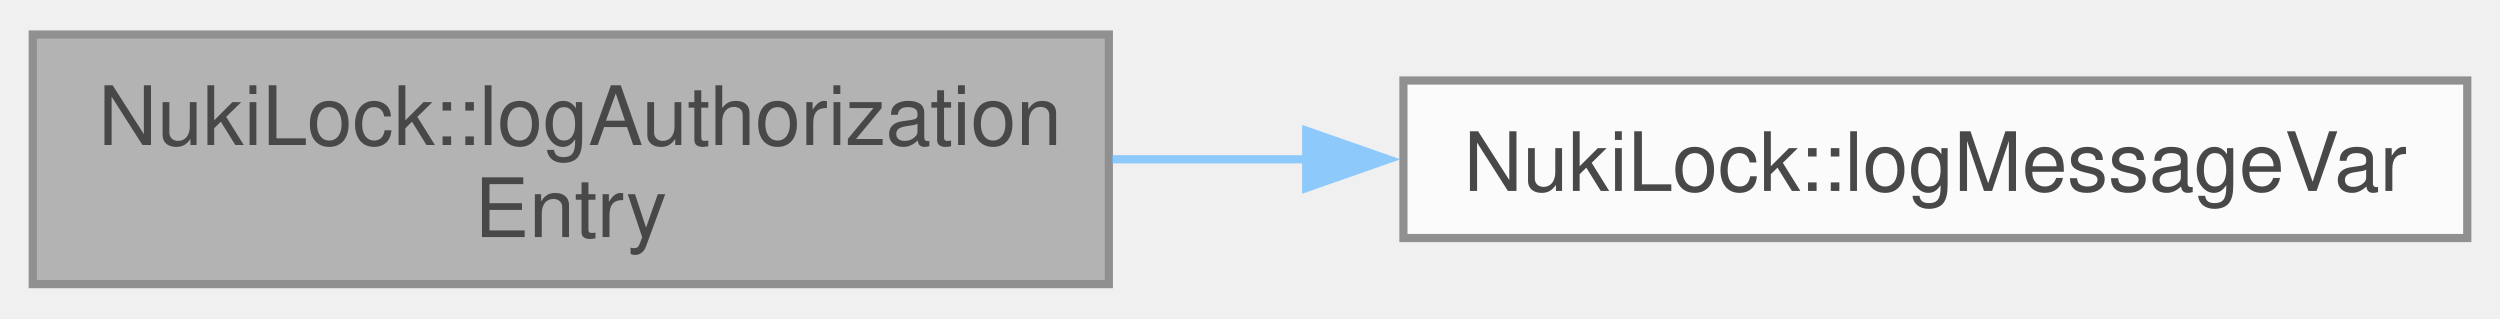
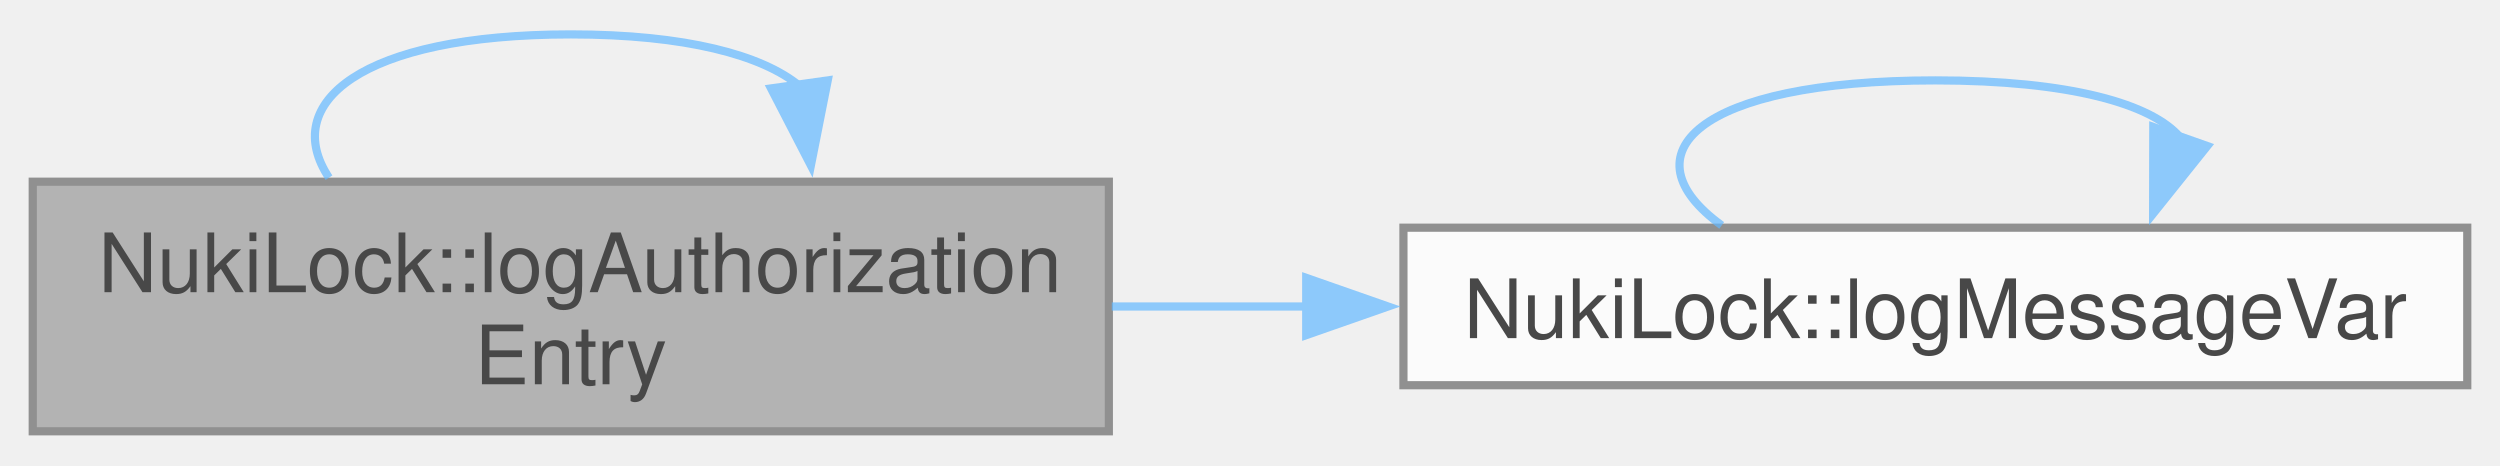
- <svg xmlns="http://www.w3.org/2000/svg" xmlns:xlink="http://www.w3.org/1999/xlink" width="306pt" height="39pt" viewBox="0.00 0.00 305.50 38.50">
+ <svg xmlns="http://www.w3.org/2000/svg" xmlns:xlink="http://www.w3.org/1999/xlink" width="306pt" height="57pt" viewBox="0.00 0.00 305.50 56.50">
  <svg id="main" version="1.1" xml:space="preserve">
    <style type="text/css">
.node, .edge {opacity: 0.7;}
.node.selected, .edge.selected {opacity: 1;}
.edge:hover path { stroke: red; }
.edge:hover polygon { stroke: red; fill: red; }
</style>
    <svg id="graph" class="graph">
-       <g id="graph0" class="graph" transform="scale(1 1) rotate(0) translate(4 34.5)">
+       <g id="graph0" class="graph" transform="scale(1 1) rotate(0) translate(4 52.5)">
        <g id="Node000001" class="node">
          <g id="a_Node000001">
            <a xlink:title=" ">
              <polygon fill="#999999" stroke="#666666" points="131.5,-30.5 0,-30.5 0,0 131.5,0 131.5,-30.5" />
              <text text-anchor="start" x="8" y="-17" font-family="Helvetica,sans-Serif" font-size="10.00">NukiLock::logAuthorization</text>
              <text text-anchor="middle" x="65.75" y="-5.75" font-family="Helvetica,sans-Serif" font-size="10.00">Entry</text>
+             </a>
+           </g>
+         </g>
+         <g id="edge1_Node000001_Node000001" class="edge">
+           <g id="a_edge1_Node000001_Node000001">
+             <a xlink:title=" ">
+               <path fill="none" stroke="#63b8ff" d="M36.2,-30.99C30.17,-40.06 40.02,-48.5 65.75,-48.5 79.82,-48.5 89.14,-45.97 93.71,-42.2" />
+               <polygon fill="#63b8ff" stroke="#63b8ff" points="97.15,-42.88 95.09,-32.48 90.22,-41.9 97.15,-42.88" />
            </a>
          </g>
        </g>
        <g id="Node000002" class="node">
          <g id="a_Node000002">
            <a xlink:href="namespace_nuki_lock.html#af6ebff0f8c6c0cb27a927a440812c02a" target="_top" xlink:title=" ">
              <polygon fill="white" stroke="#666666" points="297.5,-24.88 167.5,-24.88 167.5,-5.63 297.5,-5.63 297.5,-24.88" />
              <text text-anchor="middle" x="232.5" y="-11.38" font-family="Helvetica,sans-Serif" font-size="10.00">NukiLock::logMessageVar</text>
            </a>
          </g>
        </g>
-         <g id="edge1_Node000001_Node000002" class="edge">
-           <g id="a_edge1_Node000001_Node000002">
+         <g id="edge2_Node000001_Node000002" class="edge">
+           <g id="a_edge2_Node000001_Node000002">
            <a xlink:title=" ">
              <path fill="none" stroke="#63b8ff" d="M131.86,-15.25C139.75,-15.25 147.86,-15.25 155.88,-15.25" />
              <polygon fill="#63b8ff" stroke="#63b8ff" points="155.62,-18.75 165.62,-15.25 155.62,-11.75 155.62,-18.75" />
+             </a>
+           </g>
+         </g>
+         <g id="edge3_Node000002_Node000002" class="edge">
+           <g id="a_edge3_Node000002_Node000002">
+             <a xlink:title=" ">
+               <path fill="none" stroke="#63b8ff" d="M206.39,-25.16C194.49,-33.77 203.19,-42.88 232.5,-42.88 248.99,-42.88 258.95,-39.99 262.4,-35.94" />
+               <polygon fill="#63b8ff" stroke="#63b8ff" points="265.73,-34.86 259.11,-26.59 259.13,-37.19 265.73,-34.86" />
            </a>
          </g>
        </g>
      </g>
    </svg>
  </svg>
  <style type="text/css">

[data-mouse-over-selected='false'] { opacity: 0.7; }
[data-mouse-over-selected='true']  { opacity: 1.0; }

</style>
</svg>
